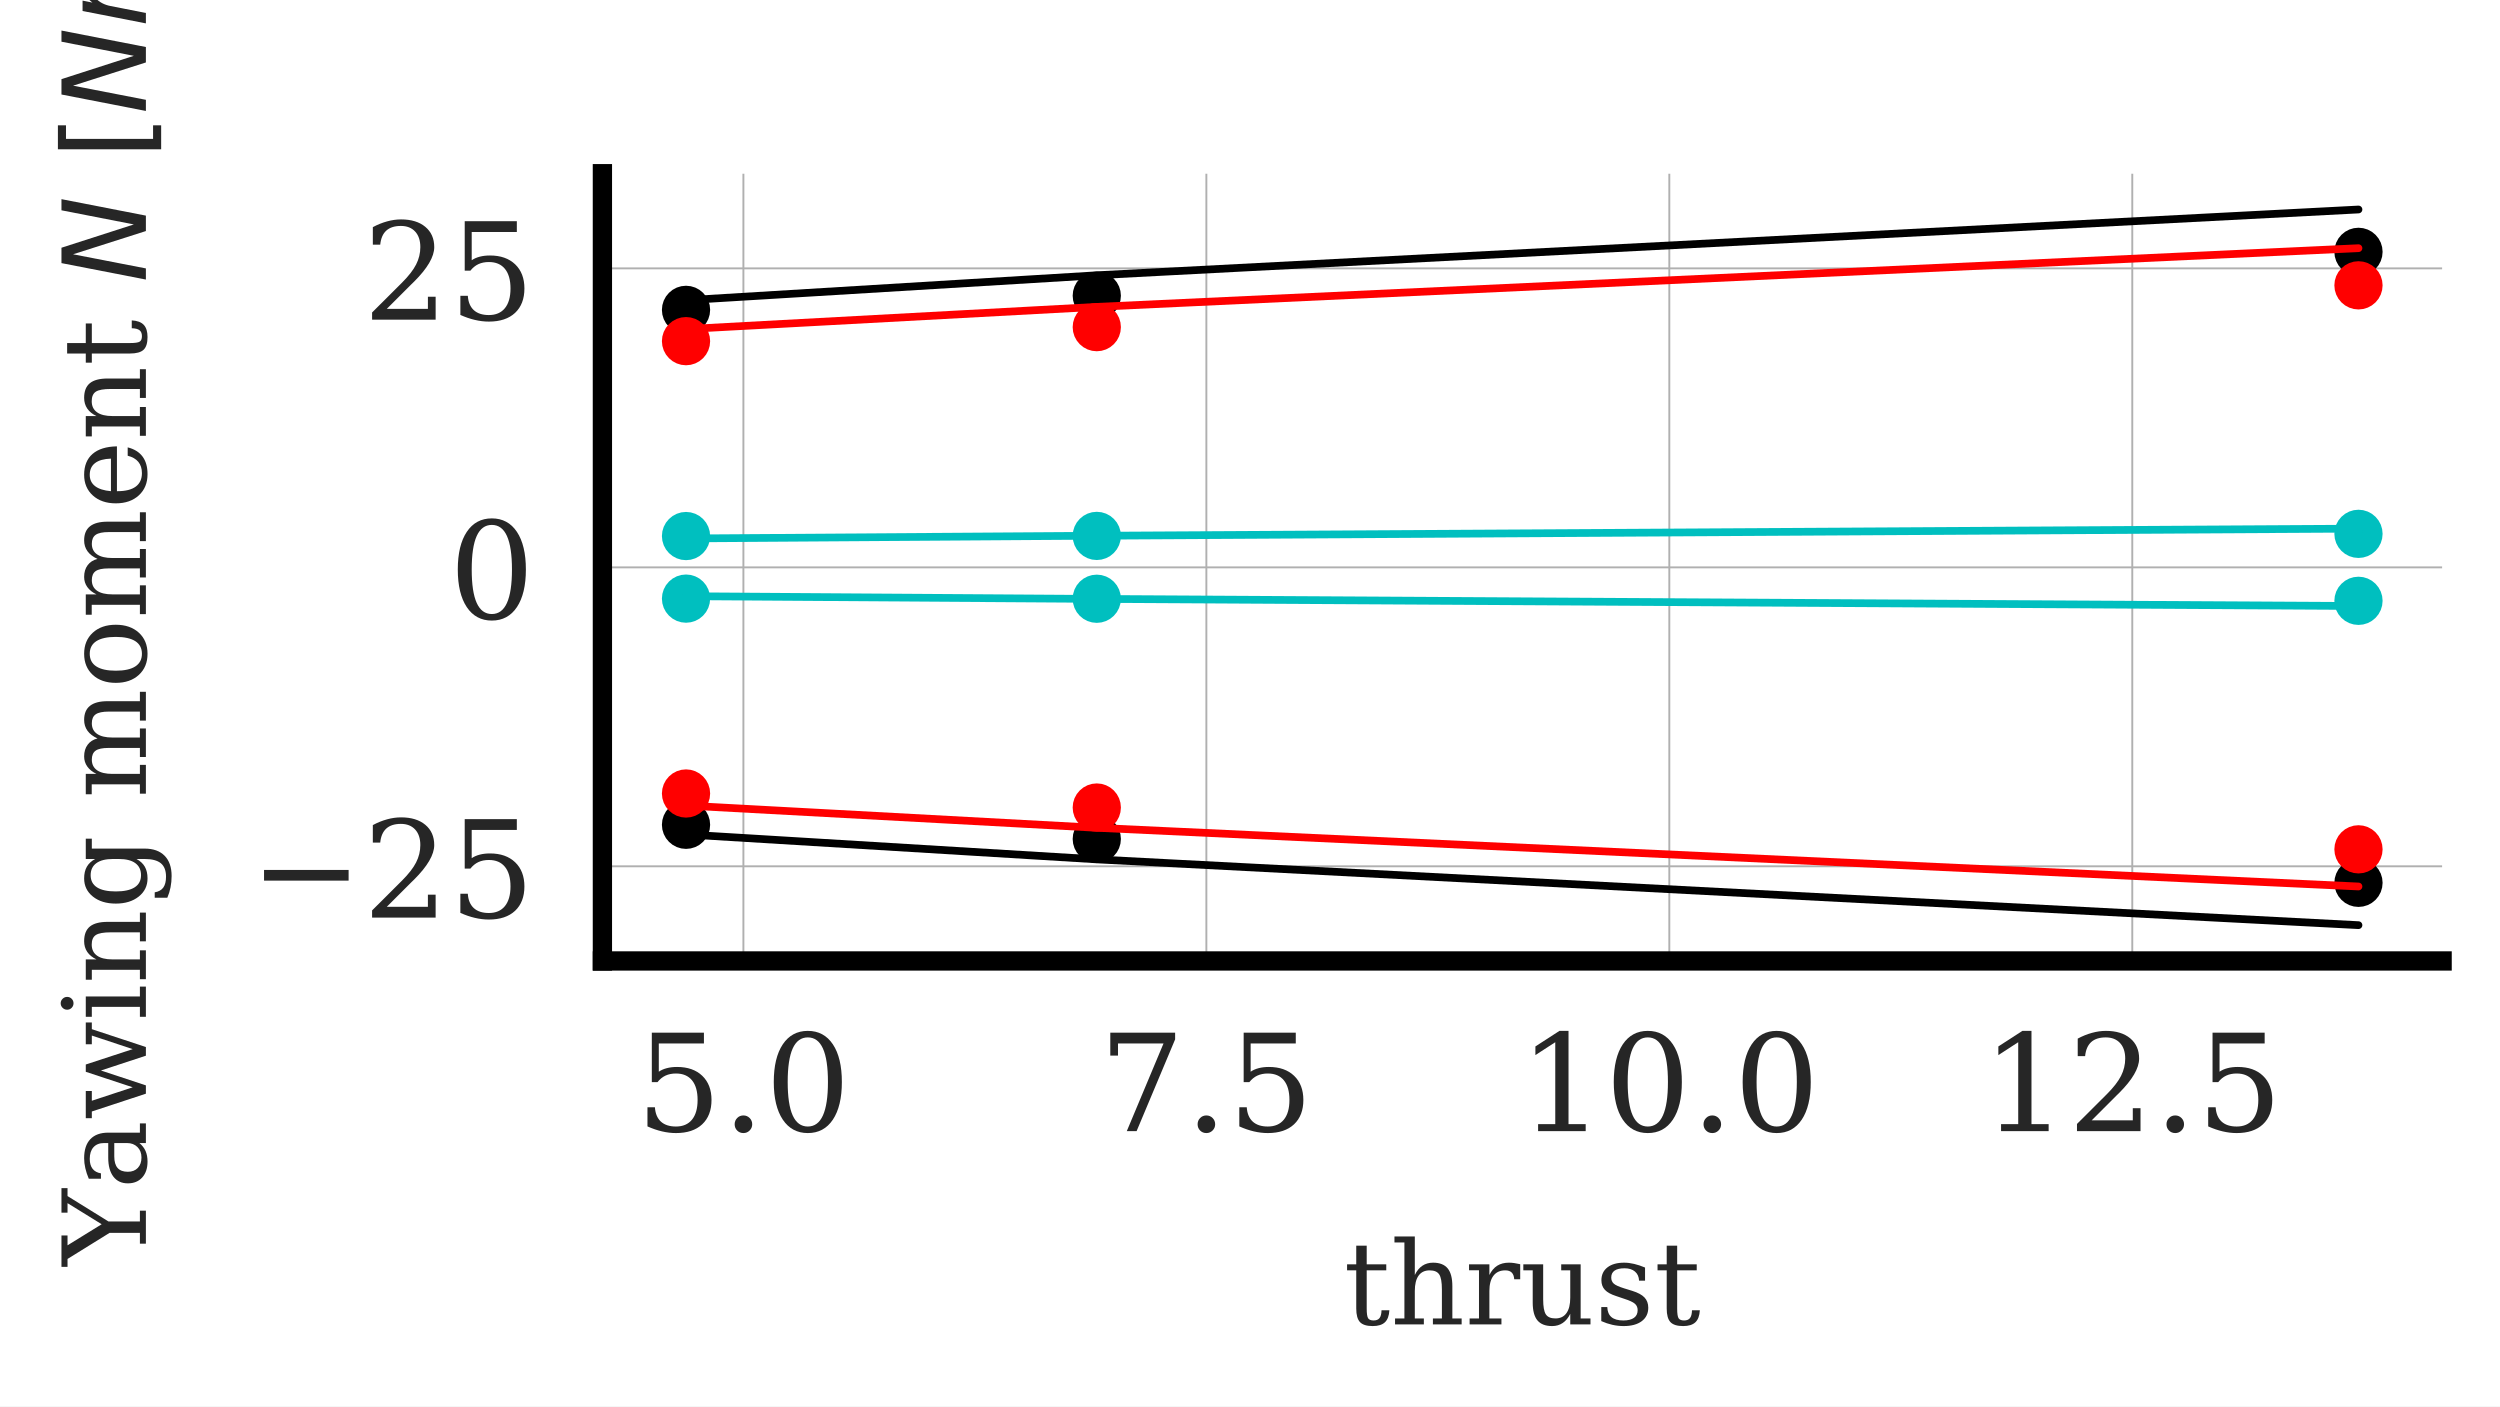
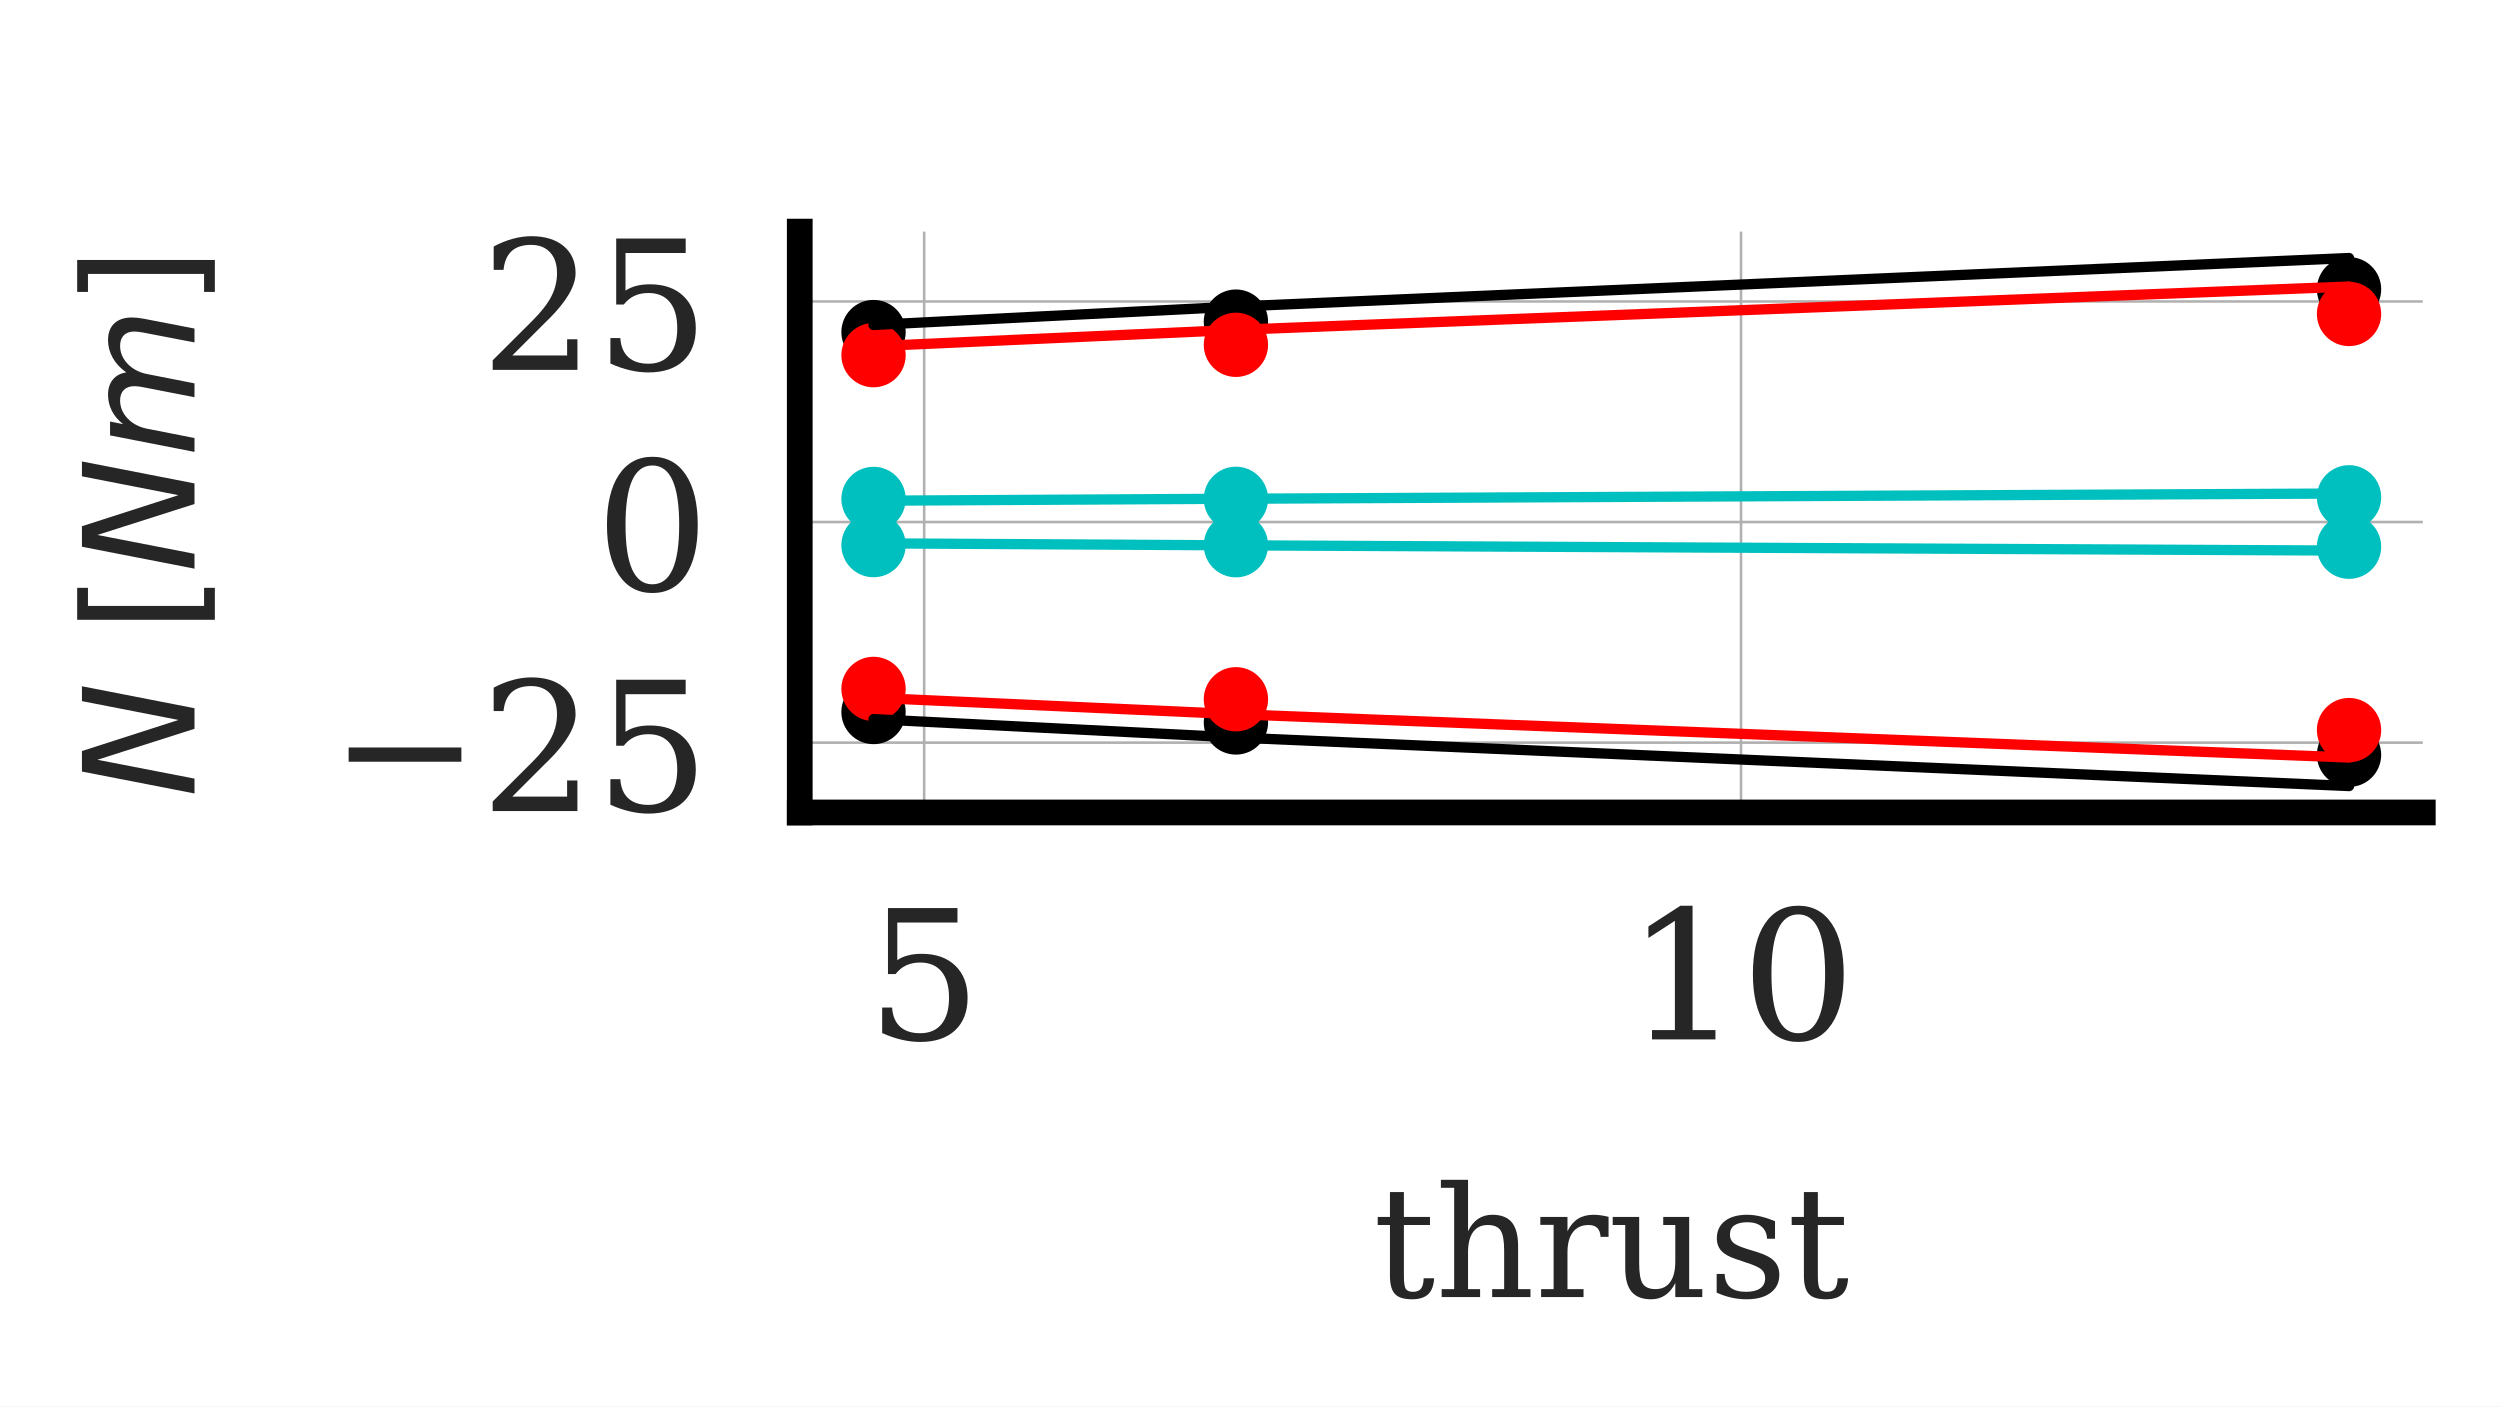
- <svg xmlns="http://www.w3.org/2000/svg" xmlns:xlink="http://www.w3.org/1999/xlink" width="129.54pt" height="72.874pt" viewBox="0 0 129.54 72.874" version="1.1">
+ <svg xmlns="http://www.w3.org/2000/svg" xmlns:xlink="http://www.w3.org/1999/xlink" width="97.155pt" height="54.656pt" viewBox="0 0 97.155 54.656" version="1.1">
  <defs>
    <style type="text/css">*{stroke-linejoin: round; stroke-linecap: butt}</style>
  </defs>
  <g id="figure_1">
    <g id="patch_1">
-       <path d="M 0 72.874  L 129.54 72.874  L 129.54 0  L 0 0  z " style="fill: #ffffff" />
+       <path d="M 0 54.656  L 97.155 54.656  L 97.155 0  L 0 0  z " style="fill: #ffffff" />
    </g>
    <g id="axes_1">
      <g id="patch_2">
-         <path d="M 31.214 49.793  L 126.54 49.793  L 126.54 9.001  L 31.214 9.001  z " style="fill: #ffffff" />
+         <path d="M 31.08 31.574  L 94.155 31.574  L 94.155 9.001  L 31.08 9.001  z " style="fill: #ffffff" />
      </g>
      <g id="matplotlib.axis_1">
        <g id="xtick_1">
          <g id="line2d_1">
-             <path d="M 38.52 49.793  L 38.52 9.001  " clip-path="url(#p4054966242)" style="fill: none; stroke: #b0b0b0; stroke-width: 0.1; stroke-linecap: round" />
+             <path d="M 35.915 31.574  L 35.915 9.001  " clip-path="url(#p736fe93d47)" style="fill: none; stroke: #b0b0b0; stroke-width: 0.1; stroke-linecap: round" />
          </g>
          <g id="line2d_2" />
          <g id="text_1">
-             <g style="fill: #262626" transform="translate(32.95413 58.61147) scale(0.07 -0.07)">
+             <g style="fill: #262626" transform="translate(33.68813 40.39288) scale(0.07 -0.07)">
              <defs>
                <path id="DejaVuSerif-35" d="M 3219 4666  L 3219 4153  L 1081 4153  L 1081 2816  Q 1244 2928 1461 2984  Q 1678 3041 1947 3041  Q 2703 3041 3140 2622  Q 3578 2203 3578 1478  Q 3578 738 3136 323  Q 2694 -91 1894 -91  Q 1572 -91 1234 -12  Q 897 66 544 225  L 544 1131  L 897 1131  Q 925 688 1179 453  Q 1434 219 1894 219  Q 2388 219 2653 544  Q 2919 869 2919 1478  Q 2919 2084 2655 2407  Q 2391 2731 1894 2731  Q 1613 2731 1398 2631  Q 1184 2531 1019 2322  L 750 2322  L 750 4666  L 3219 4666  z " transform="scale(0.015625)" />
-                 <path id="DejaVuSerif-2e" d="M 603 325  Q 603 500 722 622  Q 841 744 1019 744  Q 1191 744 1312 622  Q 1434 500 1434 325  Q 1434 153 1312 31  Q 1191 -91 1019 -91  Q 841 -91 722 29  Q 603 150 603 325  z " transform="scale(0.015625)" />
-                 <path id="DejaVuSerif-30" d="M 2034 219  Q 2513 219 2750 744  Q 2988 1269 2988 2328  Q 2988 3391 2750 3916  Q 2513 4441 2034 4441  Q 1556 4441 1318 3916  Q 1081 3391 1081 2328  Q 1081 1269 1318 744  Q 1556 219 2034 219  z M 2034 -91  Q 1275 -91 848 546  Q 422 1184 422 2328  Q 422 3475 848 4112  Q 1275 4750 2034 4750  Q 2797 4750 3222 4112  Q 3647 3475 3647 2328  Q 3647 1184 3222 546  Q 2797 -91 2034 -91  z " transform="scale(0.015625)" />
              </defs>
              <use xlink:href="#DejaVuSerif-35" />
-               <use xlink:href="#DejaVuSerif-2e" x="63.623" />
-               <use xlink:href="#DejaVuSerif-30" x="95.41" />
            </g>
          </g>
        </g>
        <g id="xtick_2">
          <g id="line2d_3">
-             <path d="M 62.509 49.793  L 62.509 9.001  " clip-path="url(#p4054966242)" style="fill: none; stroke: #b0b0b0; stroke-width: 0.1; stroke-linecap: round" />
+             <path d="M 67.66 31.574  L 67.66 9.001  " clip-path="url(#p736fe93d47)" style="fill: none; stroke: #b0b0b0; stroke-width: 0.1; stroke-linecap: round" />
          </g>
          <g id="line2d_4" />
          <g id="text_2">
-             <g style="fill: #262626" transform="translate(56.94259 58.61147) scale(0.07 -0.07)">
-               <defs>
-                 <path id="DejaVuSerif-37" d="M 3609 4347  L 1784 0  L 1319 0  L 3059 4153  L 903 4153  L 903 3578  L 538 3578  L 538 4666  L 3609 4666  L 3609 4347  z " transform="scale(0.015625)" />
-               </defs>
-               <use xlink:href="#DejaVuSerif-37" />
-               <use xlink:href="#DejaVuSerif-2e" x="63.623" />
-               <use xlink:href="#DejaVuSerif-35" x="95.41" />
-             </g>
-           </g>
-         </g>
-         <g id="xtick_3">
-           <g id="line2d_5">
-             <path d="M 86.497 49.793  L 86.497 9.001  " clip-path="url(#p4054966242)" style="fill: none; stroke: #b0b0b0; stroke-width: 0.1; stroke-linecap: round" />
-           </g>
-           <g id="line2d_6" />
-           <g id="text_3">
-             <g style="fill: #262626" transform="translate(78.70418 58.61147) scale(0.07 -0.07)">
+             <g style="fill: #262626" transform="translate(63.20606 40.39288) scale(0.07 -0.07)">
              <defs>
                <path id="DejaVuSerif-31" d="M 909 0  L 909 331  L 1722 331  L 1722 4213  L 781 3603  L 781 4013  L 1919 4750  L 2350 4750  L 2350 331  L 3163 331  L 3163 0  L 909 0  z " transform="scale(0.015625)" />
+                 <path id="DejaVuSerif-30" d="M 2034 219  Q 2513 219 2750 744  Q 2988 1269 2988 2328  Q 2988 3391 2750 3916  Q 2513 4441 2034 4441  Q 1556 4441 1318 3916  Q 1081 3391 1081 2328  Q 1081 1269 1318 744  Q 1556 219 2034 219  z M 2034 -91  Q 1275 -91 848 546  Q 422 1184 422 2328  Q 422 3475 848 4112  Q 1275 4750 2034 4750  Q 2797 4750 3222 4112  Q 3647 3475 3647 2328  Q 3647 1184 3222 546  Q 2797 -91 2034 -91  z " transform="scale(0.015625)" />
              </defs>
              <use xlink:href="#DejaVuSerif-31" />
              <use xlink:href="#DejaVuSerif-30" x="63.623" />
-               <use xlink:href="#DejaVuSerif-2e" x="127.246" />
-               <use xlink:href="#DejaVuSerif-30" x="159.033" />
-             </g>
-           </g>
-         </g>
-         <g id="xtick_4">
-           <g id="line2d_7">
-             <path d="M 110.486 49.793  L 110.486 9.001  " clip-path="url(#p4054966242)" style="fill: none; stroke: #b0b0b0; stroke-width: 0.1; stroke-linecap: round" />
-           </g>
-           <g id="line2d_8" />
-           <g id="text_4">
-             <g style="fill: #262626" transform="translate(102.6926 58.61147) scale(0.07 -0.07)">
-               <defs>
-                 <path id="DejaVuSerif-32" d="M 819 3553  L 469 3553  L 469 4384  Q 803 4563 1142 4656  Q 1481 4750 1806 4750  Q 2534 4750 2956 4397  Q 3378 4044 3378 3438  Q 3378 2753 2422 1800  Q 2347 1728 2309 1691  L 1131 513  L 3078 513  L 3078 1088  L 3444 1088  L 3444 0  L 434 0  L 434 341  L 1850 1753  Q 2319 2222 2519 2614  Q 2719 3006 2719 3438  Q 2719 3909 2473 4175  Q 2228 4441 1797 4441  Q 1350 4441 1106 4219  Q 863 3997 819 3553  z " transform="scale(0.015625)" />
-               </defs>
-               <use xlink:href="#DejaVuSerif-31" />
-               <use xlink:href="#DejaVuSerif-32" x="63.623" />
-               <use xlink:href="#DejaVuSerif-2e" x="127.246" />
-               <use xlink:href="#DejaVuSerif-35" x="159.033" />
-             </g>
-           </g>
-         </g>
-         <g id="text_5">
-           <g style="fill: #262626" transform="translate(69.62761 68.62632) scale(0.06 -0.06)">
+             </g>
+           </g>
+         </g>
+         <g id="text_3">
+           <g style="fill: #262626" transform="translate(53.36858 50.40772) scale(0.06 -0.06)">
            <defs>
              <path id="DejaVuSerif-74" d="M 691 2988  L 184 2988  L 184 3322  L 691 3322  L 691 4353  L 1269 4353  L 1269 3322  L 2350 3322  L 2350 2988  L 1269 2988  L 1269 878  Q 1269 456 1350 337  Q 1431 219 1650 219  Q 1875 219 1978 351  Q 2081 484 2088 781  L 2522 781  Q 2497 328 2275 118  Q 2053 -91 1600 -91  Q 1103 -91 897 129  Q 691 350 691 878  L 691 2988  z " transform="scale(0.015625)" />
              <path id="DejaVuSerif-68" d="M 263 0  L 263 331  L 781 331  L 781 4531  L 231 4531  L 231 4863  L 1356 4863  L 1356 2731  Q 1516 3069 1770 3241  Q 2025 3413 2363 3413  Q 2913 3413 3172 3097  Q 3431 2781 3431 2113  L 3431 331  L 3944 331  L 3944 0  L 2356 0  L 2356 331  L 2853 331  L 2853 1931  Q 2853 2541 2704 2764  Q 2556 2988 2175 2988  Q 1775 2988 1565 2697  Q 1356 2406 1356 1850  L 1356 331  L 1856 331  L 1856 0  L 263 0  z " transform="scale(0.015625)" />
              <path id="DejaVuSerif-72" d="M 3059 3328  L 3059 2497  L 2728 2497  Q 2713 2744 2591 2866  Q 2469 2988 2234 2988  Q 1809 2988 1582 2694  Q 1356 2400 1356 1850  L 1356 331  L 2022 331  L 2022 0  L 263 0  L 263 331  L 781 331  L 781 2994  L 231 2994  L 231 3322  L 1356 3322  L 1356 2731  Q 1525 3078 1790 3245  Q 2056 3413 2438 3413  Q 2578 3413 2733 3391  Q 2888 3369 3059 3328  z " transform="scale(0.015625)" />
              <path id="DejaVuSerif-75" d="M 2266 3322  L 3341 3322  L 3341 331  L 3884 331  L 3884 0  L 2766 0  L 2766 588  Q 2606 256 2353 82  Q 2100 -91 1766 -91  Q 1213 -91 952 223  Q 691 538 691 1209  L 691 2988  L 172 2988  L 172 3322  L 1269 3322  L 1269 1388  Q 1269 781 1417 556  Q 1566 331 1947 331  Q 2347 331 2556 625  Q 2766 919 2766 1478  L 2766 2988  L 2266 2988  L 2266 3322  z " transform="scale(0.015625)" />
              <path id="DejaVuSerif-73" d="M 359 184  L 359 959  L 691 959  Q 703 588 923 403  Q 1144 219 1575 219  Q 1963 219 2166 364  Q 2369 509 2369 788  Q 2369 1006 2220 1140  Q 2072 1275 1594 1428  L 1178 1569  Q 750 1706 558 1912  Q 366 2119 366 2438  Q 366 2894 700 3153  Q 1034 3413 1625 3413  Q 1888 3413 2178 3344  Q 2469 3275 2778 3144  L 2778 2419  L 2447 2419  Q 2434 2741 2221 2922  Q 2009 3103 1644 3103  Q 1281 3103 1095 2975  Q 909 2847 909 2591  Q 909 2381 1050 2254  Q 1191 2128 1613 1997  L 2069 1856  Q 2541 1709 2748 1489  Q 2956 1269 2956 922  Q 2956 450 2595 179  Q 2234 -91 1600 -91  Q 1278 -91 972 -22  Q 666 47 359 184  z " transform="scale(0.015625)" />
            </defs>
            <use xlink:href="#DejaVuSerif-74" />
            <use xlink:href="#DejaVuSerif-68" x="40.186" />
            <use xlink:href="#DejaVuSerif-72" x="104.59" />
            <use xlink:href="#DejaVuSerif-75" x="152.393" />
            <use xlink:href="#DejaVuSerif-73" x="216.797" />
            <use xlink:href="#DejaVuSerif-74" x="268.115" />
          </g>
        </g>
      </g>
      <g id="matplotlib.axis_2">
        <g id="ytick_1">
-           <g id="line2d_9">
-             <path d="M 31.214 44.888  L 126.54 44.888  " clip-path="url(#p4054966242)" style="fill: none; stroke: #b0b0b0; stroke-width: 0.1; stroke-linecap: round" />
-           </g>
-           <g id="line2d_10" />
-           <g id="text_6">
-             <g style="fill: #262626" transform="translate(12.94024 47.54775) scale(0.07 -0.07)">
+           <g id="line2d_5">
+             <path d="M 31.08 28.86  L 94.155 28.86  " clip-path="url(#p736fe93d47)" style="fill: none; stroke: #b0b0b0; stroke-width: 0.1; stroke-linecap: round" />
+           </g>
+           <g id="line2d_6" />
+           <g id="text_4">
+             <g style="fill: #262626" transform="translate(12.80711 31.51952) scale(0.07 -0.07)">
              <defs>
                <path id="DejaVuSerif-2212" d="M 678 2259  L 4684 2259  L 4684 1753  L 678 1753  L 678 2259  z " transform="scale(0.015625)" />
+                 <path id="DejaVuSerif-32" d="M 819 3553  L 469 3553  L 469 4384  Q 803 4563 1142 4656  Q 1481 4750 1806 4750  Q 2534 4750 2956 4397  Q 3378 4044 3378 3438  Q 3378 2753 2422 1800  Q 2347 1728 2309 1691  L 1131 513  L 3078 513  L 3078 1088  L 3444 1088  L 3444 0  L 434 0  L 434 341  L 1850 1753  Q 2319 2222 2519 2614  Q 2719 3006 2719 3438  Q 2719 3909 2473 4175  Q 2228 4441 1797 4441  Q 1350 4441 1106 4219  Q 863 3997 819 3553  z " transform="scale(0.015625)" />
              </defs>
              <use xlink:href="#DejaVuSerif-2212" />
              <use xlink:href="#DejaVuSerif-32" x="83.789" />
              <use xlink:href="#DejaVuSerif-35" x="147.412" />
            </g>
          </g>
        </g>
        <g id="ytick_2">
-           <g id="line2d_11">
-             <path d="M 31.214 29.397  L 126.54 29.397  " clip-path="url(#p4054966242)" style="fill: none; stroke: #b0b0b0; stroke-width: 0.1; stroke-linecap: round" />
-           </g>
-           <g id="line2d_12" />
-           <g id="text_7">
-             <g style="fill: #262626" transform="translate(23.25977 32.0561) scale(0.07 -0.07)">
+           <g id="line2d_7">
+             <path d="M 31.08 20.287  L 94.155 20.287  " clip-path="url(#p736fe93d47)" style="fill: none; stroke: #b0b0b0; stroke-width: 0.1; stroke-linecap: round" />
+           </g>
+           <g id="line2d_8" />
+           <g id="text_5">
+             <g style="fill: #262626" transform="translate(23.12665 22.9468) scale(0.07 -0.07)">
              <use xlink:href="#DejaVuSerif-30" />
            </g>
          </g>
        </g>
        <g id="ytick_3">
-           <g id="line2d_13">
-             <path d="M 31.214 13.905  L 126.54 13.905  " clip-path="url(#p4054966242)" style="fill: none; stroke: #b0b0b0; stroke-width: 0.1; stroke-linecap: round" />
-           </g>
-           <g id="line2d_14" />
-           <g id="text_8">
-             <g style="fill: #262626" transform="translate(18.80602 16.56444) scale(0.07 -0.07)">
+           <g id="line2d_9">
+             <path d="M 31.08 11.715  L 94.155 11.715  " clip-path="url(#p736fe93d47)" style="fill: none; stroke: #b0b0b0; stroke-width: 0.1; stroke-linecap: round" />
+           </g>
+           <g id="line2d_10" />
+           <g id="text_6">
+             <g style="fill: #262626" transform="translate(18.6729 14.37408) scale(0.07 -0.07)">
              <use xlink:href="#DejaVuSerif-32" />
              <use xlink:href="#DejaVuSerif-35" x="63.623" />
            </g>
          </g>
        </g>
-         <g id="text_9">
-           <g style="fill: #262626" transform="translate(7.56024 65.57664) rotate(-90) scale(0.06 -0.06)">
+         <g id="text_7">
+           <g style="fill: #262626" transform="translate(7.559302 30.99735) rotate(-90) scale(0.06 -0.06)">
            <defs>
-               <path id="DejaVuSerif-59" d="M 1209 0  L 1209 331  L 1806 331  L 1806 2009  L 366 4331  L -72 4331  L -72 4666  L 1663 4666  L 1663 4331  L 1119 4331  L 2284 2444  L 3450 4331  L 2925 4331  L 2925 4666  L 4281 4666  L 4281 4331  L 3841 4331  L 2438 2069  L 2438 331  L 3034 331  L 3034 0  L 1209 0  z " transform="scale(0.015625)" />
-               <path id="DejaVuSerif-61" d="M 2547 1044  L 2547 1747  L 1806 1747  Q 1378 1747 1168 1562  Q 959 1378 959 997  Q 959 650 1171 447  Q 1384 244 1747 244  Q 2106 244 2326 466  Q 2547 688 2547 1044  z M 3122 2075  L 3122 331  L 3634 331  L 3634 0  L 2547 0  L 2547 359  Q 2356 128 2106 18  Q 1856 -91 1522 -91  Q 969 -91 644 203  Q 319 497 319 997  Q 319 1513 691 1797  Q 1063 2081 1741 2081  L 2547 2081  L 2547 2309  Q 2547 2688 2317 2895  Q 2088 3103 1672 3103  Q 1328 3103 1125 2947  Q 922 2791 872 2484  L 575 2484  L 575 3156  Q 875 3284 1158 3348  Q 1441 3413 1709 3413  Q 2400 3413 2761 3070  Q 3122 2728 3122 2075  z " transform="scale(0.015625)" />
-               <path id="DejaVuSerif-77" d="M 3072 3322  L 3922 728  L 4672 2988  L 4191 2988  L 4191 3322  L 5394 3322  L 5394 2988  L 5025 2988  L 4038 0  L 3559 0  L 2741 2484  L 1919 0  L 1459 0  L 475 2988  L 103 2988  L 103 3322  L 1606 3322  L 1606 2988  L 1069 2988  L 1813 728  L 2669 3322  L 3072 3322  z " transform="scale(0.015625)" />
-               <path id="DejaVuSerif-69" d="M 622 4353  Q 622 4497 726 4603  Q 831 4709 978 4709  Q 1122 4709 1226 4603  Q 1331 4497 1331 4353  Q 1331 4206 1228 4103  Q 1125 4000 978 4000  Q 831 4000 726 4103  Q 622 4206 622 4353  z M 1356 331  L 1900 331  L 1900 0  L 231 0  L 231 331  L 781 331  L 781 2988  L 231 2988  L 231 3322  L 1356 3322  L 1356 331  z " transform="scale(0.015625)" />
-               <path id="DejaVuSerif-6e" d="M 263 0  L 263 331  L 781 331  L 781 2988  L 231 2988  L 231 3322  L 1356 3322  L 1356 2731  Q 1516 3069 1770 3241  Q 2025 3413 2363 3413  Q 2913 3413 3172 3097  Q 3431 2781 3431 2113  L 3431 331  L 3944 331  L 3944 0  L 2356 0  L 2356 331  L 2853 331  L 2853 1931  Q 2853 2541 2703 2767  Q 2553 2994 2175 2994  Q 1775 2994 1565 2701  Q 1356 2409 1356 1850  L 1356 331  L 1856 331  L 1856 0  L 263 0  z " transform="scale(0.015625)" />
-               <path id="DejaVuSerif-67" d="M 3359 2988  L 3359 72  Q 3359 -644 2965 -1033  Q 2572 -1422 1844 -1422  Q 1516 -1422 1216 -1362  Q 916 -1303 641 -1184  L 641 -488  L 941 -488  Q 997 -813 1206 -963  Q 1416 -1113 1806 -1113  Q 2313 -1113 2548 -827  Q 2784 -541 2784 72  L 2784 519  Q 2616 206 2355 57  Q 2094 -91 1709 -91  Q 1097 -91 708 395  Q 319 881 319 1663  Q 319 2444 706 2928  Q 1094 3413 1709 3413  Q 2094 3413 2355 3264  Q 2616 3116 2784 2803  L 2784 3322  L 3909 3322  L 3909 2988  L 3359 2988  z M 2784 1825  Q 2784 2422 2554 2737  Q 2325 3053 1888 3053  Q 1444 3053 1217 2703  Q 991 2353 991 1663  Q 991 975 1217 622  Q 1444 269 1888 269  Q 2325 269 2554 583  Q 2784 897 2784 1497  L 2784 1825  z " transform="scale(0.015625)" />
+               <path id="DejaVuSans-Oblique-4e" d="M 1081 4666  L 1931 4666  L 3219 666  L 4000 4666  L 4616 4666  L 3706 0  L 2853 0  L 1569 4025  L 788 0  L 172 0  L 1081 4666  z " transform="scale(0.015625)" />
              <path id="DejaVuSerif-20" transform="scale(0.015625)" />
-               <path id="DejaVuSerif-6d" d="M 3316 2675  Q 3481 3041 3739 3227  Q 3997 3413 4341 3413  Q 4863 3413 5119 3089  Q 5375 2766 5375 2113  L 5375 331  L 5894 331  L 5894 0  L 4300 0  L 4300 331  L 4800 331  L 4800 2047  Q 4800 2556 4650 2772  Q 4500 2988 4153 2988  Q 3769 2988 3567 2697  Q 3366 2406 3366 1850  L 3366 331  L 3866 331  L 3866 0  L 2291 0  L 2291 331  L 2791 331  L 2791 2069  Q 2791 2566 2641 2777  Q 2491 2988 2144 2988  Q 1759 2988 1557 2697  Q 1356 2406 1356 1850  L 1356 331  L 1856 331  L 1856 0  L 263 0  L 263 331  L 781 331  L 781 2994  L 231 2994  L 231 3322  L 1356 3322  L 1356 2731  Q 1516 3063 1762 3238  Q 2009 3413 2322 3413  Q 2709 3413 2968 3220  Q 3228 3028 3316 2675  z " transform="scale(0.015625)" />
-               <path id="DejaVuSerif-6f" d="M 1925 219  Q 2388 219 2623 584  Q 2859 950 2859 1663  Q 2859 2375 2623 2739  Q 2388 3103 1925 3103  Q 1463 3103 1227 2739  Q 991 2375 991 1663  Q 991 950 1228 584  Q 1466 219 1925 219  z M 1925 -91  Q 1200 -91 759 389  Q 319 869 319 1663  Q 319 2456 758 2934  Q 1197 3413 1925 3413  Q 2653 3413 3092 2934  Q 3531 2456 3531 1663  Q 3531 869 3092 389  Q 2653 -91 1925 -91  z " transform="scale(0.015625)" />
-               <path id="DejaVuSerif-65" d="M 3469 1600  L 991 1600  L 991 1575  Q 991 903 1244 561  Q 1497 219 1991 219  Q 2369 219 2611 417  Q 2853 616 2950 1006  L 3413 1006  Q 3275 459 2904 184  Q 2534 -91 1931 -91  Q 1203 -91 761 389  Q 319 869 319 1663  Q 319 2450 753 2931  Q 1188 3413 1894 3413  Q 2647 3413 3050 2948  Q 3453 2484 3469 1600  z M 2791 1931  Q 2772 2513 2545 2808  Q 2319 3103 1894 3103  Q 1497 3103 1269 2806  Q 1041 2509 991 1931  L 2791 1931  z " transform="scale(0.015625)" />
-               <path id="DejaVuSans-Oblique-4e" d="M 1081 4666  L 1931 4666  L 3219 666  L 4000 4666  L 4616 4666  L 3706 0  L 2853 0  L 1569 4025  L 788 0  L 172 0  L 1081 4666  z " transform="scale(0.015625)" />
              <path id="DejaVuSans-5b" d="M 550 4863  L 1875 4863  L 1875 4416  L 1125 4416  L 1125 -397  L 1875 -397  L 1875 -844  L 550 -844  L 550 4863  z " transform="scale(0.015625)" />
              <path id="DejaVuSans-Oblique-6d" d="M 5747 2113  L 5338 0  L 4763 0  L 5166 2094  Q 5191 2228 5203 2325  Q 5216 2422 5216 2491  Q 5216 2772 5059 2928  Q 4903 3084 4622 3084  Q 4203 3084 3875 2770  Q 3547 2456 3450 1953  L 3066 0  L 2491 0  L 2900 2094  Q 2925 2209 2937 2307  Q 2950 2406 2950 2484  Q 2950 2769 2794 2926  Q 2638 3084 2363 3084  Q 1938 3084 1609 2770  Q 1281 2456 1184 1953  L 800 0  L 225 0  L 909 3500  L 1484 3500  L 1375 2956  Q 1609 3263 1923 3423  Q 2238 3584 2597 3584  Q 2978 3584 3223 3384  Q 3469 3184 3519 2828  Q 3781 3197 4126 3390  Q 4472 3584 4856 3584  Q 5306 3584 5551 3325  Q 5797 3066 5797 2591  Q 5797 2488 5784 2364  Q 5772 2241 5747 2113  z " transform="scale(0.015625)" />
              <path id="DejaVuSans-5d" d="M 1947 4863  L 1947 -844  L 622 -844  L 622 -397  L 1369 -397  L 1369 4416  L 622 4416  L 622 4863  L 1947 4863  z " transform="scale(0.015625)" />
            </defs>
-             <use xlink:href="#DejaVuSerif-59" transform="translate(0 0.015625)" />
-             <use xlink:href="#DejaVuSerif-61" transform="translate(66.01562 0.015625)" />
-             <use xlink:href="#DejaVuSerif-77" transform="translate(125.6348 0.015625)" />
-             <use xlink:href="#DejaVuSerif-69" transform="translate(211.2305 0.015625)" />
-             <use xlink:href="#DejaVuSerif-6e" transform="translate(243.2129 0.015625)" />
-             <use xlink:href="#DejaVuSerif-67" transform="translate(307.6172 0.015625)" />
-             <use xlink:href="#DejaVuSerif-20" transform="translate(371.6309 0.015625)" />
-             <use xlink:href="#DejaVuSerif-6d" transform="translate(403.418 0.015625)" />
-             <use xlink:href="#DejaVuSerif-6f" transform="translate(498.2422 0.015625)" />
-             <use xlink:href="#DejaVuSerif-6d" transform="translate(558.4473 0.015625)" />
-             <use xlink:href="#DejaVuSerif-65" transform="translate(653.2715 0.015625)" />
-             <use xlink:href="#DejaVuSerif-6e" transform="translate(712.4512 0.015625)" />
-             <use xlink:href="#DejaVuSerif-74" transform="translate(776.8555 0.015625)" />
-             <use xlink:href="#DejaVuSerif-20" transform="translate(817.041 0.015625)" />
-             <use xlink:href="#DejaVuSans-Oblique-4e" transform="translate(848.8281 0.015625)" />
-             <use xlink:href="#DejaVuSerif-20" transform="translate(923.6328 0.015625)" />
-             <use xlink:href="#DejaVuSans-5b" transform="translate(955.4199 0.015625)" />
-             <use xlink:href="#DejaVuSans-Oblique-4e" transform="translate(994.4336 0.015625)" />
-             <use xlink:href="#DejaVuSans-Oblique-6d" transform="translate(1069.238 0.015625)" />
-             <use xlink:href="#DejaVuSans-5d" transform="translate(1166.65 0.015625)" />
-           </g>
+             <use xlink:href="#DejaVuSans-Oblique-4e" transform="translate(0 0.015625)" />
+             <use xlink:href="#DejaVuSerif-20" transform="translate(74.80469 0.015625)" />
+             <use xlink:href="#DejaVuSans-5b" transform="translate(106.5918 0.015625)" />
+             <use xlink:href="#DejaVuSans-Oblique-4e" transform="translate(145.6055 0.015625)" />
+             <use xlink:href="#DejaVuSans-Oblique-6d" transform="translate(220.4102 0.015625)" />
+             <use xlink:href="#DejaVuSans-5d" transform="translate(317.8223 0.015625)" />
+           </g>
+         </g>
+       </g>
+       <g id="line2d_11">
+         <defs>
+           <path id="m929669589a" d="M 0 0.75  C 0.199 0.75 0.39 0.671 0.53 0.53  C 0.671 0.39 0.75 0.199 0.75 0  C 0.75 -0.199 0.671 -0.39 0.53 -0.53  C 0.39 -0.671 0.199 -0.75 0 -0.75  C -0.199 -0.75 -0.39 -0.671 -0.53 -0.53  C -0.671 -0.39 -0.75 -0.199 -0.75 0  C -0.75 0.199 -0.671 0.39 -0.53 0.53  C -0.39 0.671 -0.199 0.75 0 0.75  z " style="stroke: #000000" />
+         </defs>
+         <g clip-path="url(#p736fe93d47)">
+           <use xlink:href="#m929669589a" x="33.947" y="12.905" style="stroke: #000000" />
+           <use xlink:href="#m929669589a" x="48.03" y="12.499" style="stroke: #000000" />
+           <use xlink:href="#m929669589a" x="91.288" y="11.241" style="stroke: #000000" />
+         </g>
+       </g>
+       <g id="line2d_12">
+         <g clip-path="url(#p736fe93d47)">
+           <use xlink:href="#m929669589a" x="33.947" y="27.67" style="stroke: #000000" />
+           <use xlink:href="#m929669589a" x="48.03" y="28.076" style="stroke: #000000" />
+           <use xlink:href="#m929669589a" x="91.288" y="29.333" style="stroke: #000000" />
+         </g>
+       </g>
+       <g id="line2d_13">
+         <defs>
+           <path id="m3a3fe19626" d="M 0 0.75  C 0.199 0.75 0.39 0.671 0.53 0.53  C 0.671 0.39 0.75 0.199 0.75 0  C 0.75 -0.199 0.671 -0.39 0.53 -0.53  C 0.39 -0.671 0.199 -0.75 0 -0.75  C -0.199 -0.75 -0.39 -0.671 -0.53 -0.53  C -0.671 -0.39 -0.75 -0.199 -0.75 0  C -0.75 0.199 -0.671 0.39 -0.53 0.53  C -0.39 0.671 -0.199 0.75 0 0.75  z " style="stroke: #00bfbf" />
+         </defs>
+         <g clip-path="url(#p736fe93d47)">
+           <use xlink:href="#m3a3fe19626" x="33.947" y="19.39" style="fill: #00bfbf; stroke: #00bfbf" />
+           <use xlink:href="#m3a3fe19626" x="48.03" y="19.386" style="fill: #00bfbf; stroke: #00bfbf" />
+           <use xlink:href="#m3a3fe19626" x="91.288" y="19.327" style="fill: #00bfbf; stroke: #00bfbf" />
+         </g>
+       </g>
+       <g id="line2d_14">
+         <g clip-path="url(#p736fe93d47)">
+           <use xlink:href="#m3a3fe19626" x="33.947" y="21.184" style="fill: #00bfbf; stroke: #00bfbf" />
+           <use xlink:href="#m3a3fe19626" x="48.03" y="21.188" style="fill: #00bfbf; stroke: #00bfbf" />
+           <use xlink:href="#m3a3fe19626" x="91.288" y="21.247" style="fill: #00bfbf; stroke: #00bfbf" />
        </g>
      </g>
      <g id="line2d_15">
        <defs>
-           <path id="mb95329666f" d="M 0 0.75  C 0.199 0.75 0.39 0.671 0.53 0.53  C 0.671 0.39 0.75 0.199 0.75 0  C 0.75 -0.199 0.671 -0.39 0.53 -0.53  C 0.39 -0.671 0.199 -0.75 0 -0.75  C -0.199 -0.75 -0.39 -0.671 -0.53 -0.53  C -0.671 -0.39 -0.75 -0.199 -0.75 0  C -0.75 0.199 -0.671 0.39 -0.53 0.53  C -0.39 0.671 -0.199 0.75 0 0.75  z " style="stroke: #000000" />
+           <path id="ma65d3cffcb" d="M 0 0.75  C 0.199 0.75 0.39 0.671 0.53 0.53  C 0.671 0.39 0.75 0.199 0.75 0  C 0.75 -0.199 0.671 -0.39 0.53 -0.53  C 0.39 -0.671 0.199 -0.75 0 -0.75  C -0.199 -0.75 -0.39 -0.671 -0.53 -0.53  C -0.671 -0.39 -0.75 -0.199 -0.75 0  C -0.75 0.199 -0.671 0.39 -0.53 0.53  C -0.39 0.671 -0.199 0.75 0 0.75  z " style="stroke: #ff0000" />
        </defs>
-         <g clip-path="url(#p4054966242)">
-           <use xlink:href="#mb95329666f" x="35.547" y="16.056" style="stroke: #000000" />
-           <use xlink:href="#mb95329666f" x="56.831" y="15.323" style="stroke: #000000" />
-           <use xlink:href="#mb95329666f" x="122.207" y="13.05" style="stroke: #000000" />
+         <g clip-path="url(#p736fe93d47)">
+           <use xlink:href="#ma65d3cffcb" x="33.947" y="13.802" style="fill: #ff0000; stroke: #ff0000" />
+           <use xlink:href="#ma65d3cffcb" x="48.03" y="13.4" style="fill: #ff0000; stroke: #ff0000" />
+           <use xlink:href="#ma65d3cffcb" x="91.288" y="12.201" style="fill: #ff0000; stroke: #ff0000" />
        </g>
      </g>
      <g id="line2d_16">
-         <g clip-path="url(#p4054966242)">
-           <use xlink:href="#mb95329666f" x="35.547" y="42.737" style="stroke: #000000" />
-           <use xlink:href="#mb95329666f" x="56.831" y="43.471" style="stroke: #000000" />
-           <use xlink:href="#mb95329666f" x="122.207" y="45.744" style="stroke: #000000" />
+         <g clip-path="url(#p736fe93d47)">
+           <use xlink:href="#ma65d3cffcb" x="33.947" y="26.773" style="fill: #ff0000; stroke: #ff0000" />
+           <use xlink:href="#ma65d3cffcb" x="48.03" y="27.175" style="fill: #ff0000; stroke: #ff0000" />
+           <use xlink:href="#ma65d3cffcb" x="91.288" y="28.373" style="fill: #ff0000; stroke: #ff0000" />
        </g>
      </g>
      <g id="line2d_17">
-         <defs>
-           <path id="m19b9ac3e92" d="M 0 0.75  C 0.199 0.75 0.39 0.671 0.53 0.53  C 0.671 0.39 0.75 0.199 0.75 0  C 0.75 -0.199 0.671 -0.39 0.53 -0.53  C 0.39 -0.671 0.199 -0.75 0 -0.75  C -0.199 -0.75 -0.39 -0.671 -0.53 -0.53  C -0.671 -0.39 -0.75 -0.199 -0.75 0  C -0.75 0.199 -0.671 0.39 -0.53 0.53  C -0.39 0.671 -0.199 0.75 0 0.75  z " style="stroke: #00bfbf" />
-         </defs>
-         <g clip-path="url(#p4054966242)">
-           <use xlink:href="#m19b9ac3e92" x="35.547" y="27.776" style="fill: #00bfbf; stroke: #00bfbf" />
-           <use xlink:href="#m19b9ac3e92" x="56.831" y="27.769" style="fill: #00bfbf; stroke: #00bfbf" />
-           <use xlink:href="#m19b9ac3e92" x="122.207" y="27.662" style="fill: #00bfbf; stroke: #00bfbf" />
-         </g>
+         <path d="M 33.947 12.628  L 48.03 11.913  L 91.288 10.027  " clip-path="url(#p736fe93d47)" style="fill: none; stroke: #000000; stroke-width: 0.4; stroke-linecap: round" />
      </g>
      <g id="line2d_18">
-         <g clip-path="url(#p4054966242)">
-           <use xlink:href="#m19b9ac3e92" x="35.547" y="31.018" style="fill: #00bfbf; stroke: #00bfbf" />
-           <use xlink:href="#m19b9ac3e92" x="56.831" y="31.025" style="fill: #00bfbf; stroke: #00bfbf" />
-           <use xlink:href="#m19b9ac3e92" x="122.207" y="31.132" style="fill: #00bfbf; stroke: #00bfbf" />
-         </g>
+         <path d="M 33.947 27.947  L 48.03 28.662  L 91.288 30.548  " clip-path="url(#p736fe93d47)" style="fill: none; stroke: #000000; stroke-width: 0.4; stroke-linecap: round" />
      </g>
      <g id="line2d_19">
-         <defs>
-           <path id="mc11a08f4fe" d="M 0 0.75  C 0.199 0.75 0.39 0.671 0.53 0.53  C 0.671 0.39 0.75 0.199 0.75 0  C 0.75 -0.199 0.671 -0.39 0.53 -0.53  C 0.39 -0.671 0.199 -0.75 0 -0.75  C -0.199 -0.75 -0.39 -0.671 -0.53 -0.53  C -0.671 -0.39 -0.75 -0.199 -0.75 0  C -0.75 0.199 -0.671 0.39 -0.53 0.53  C -0.39 0.671 -0.199 0.75 0 0.75  z " style="stroke: #ff0000" />
-         </defs>
-         <g clip-path="url(#p4054966242)">
-           <use xlink:href="#mc11a08f4fe" x="35.547" y="17.677" style="fill: #ff0000; stroke: #ff0000" />
-           <use xlink:href="#mc11a08f4fe" x="56.831" y="16.951" style="fill: #ff0000; stroke: #ff0000" />
-           <use xlink:href="#mc11a08f4fe" x="122.207" y="14.785" style="fill: #ff0000; stroke: #ff0000" />
-         </g>
+         <path d="M 33.947 19.459  L 48.03 19.382  L 91.288 19.178  " clip-path="url(#p736fe93d47)" style="fill: none; stroke: #00bfbf; stroke-width: 0.4; stroke-linecap: round" />
      </g>
      <g id="line2d_20">
-         <g clip-path="url(#p4054966242)">
-           <use xlink:href="#mc11a08f4fe" x="35.547" y="41.116" style="fill: #ff0000; stroke: #ff0000" />
-           <use xlink:href="#mc11a08f4fe" x="56.831" y="41.843" style="fill: #ff0000; stroke: #ff0000" />
-           <use xlink:href="#mc11a08f4fe" x="122.207" y="44.009" style="fill: #ff0000; stroke: #ff0000" />
-         </g>
+         <path d="M 33.947 21.115  L 48.03 21.193  L 91.288 21.397  " clip-path="url(#p736fe93d47)" style="fill: none; stroke: #00bfbf; stroke-width: 0.4; stroke-linecap: round" />
      </g>
      <g id="line2d_21">
-         <path d="M 35.547 15.556  L 56.831 14.263  L 122.207 10.855  " clip-path="url(#p4054966242)" style="fill: none; stroke: #000000; stroke-width: 0.4; stroke-linecap: round" />
+         <path d="M 33.947 13.456  L 48.03 12.818  L 91.288 11.136  " clip-path="url(#p736fe93d47)" style="fill: none; stroke: #ff0000; stroke-width: 0.4; stroke-linecap: round" />
      </g>
      <g id="line2d_22">
-         <path d="M 35.547 43.237  L 56.831 44.53  L 122.207 47.938  " clip-path="url(#p4054966242)" style="fill: none; stroke: #000000; stroke-width: 0.4; stroke-linecap: round" />
-       </g>
-       <g id="line2d_23">
-         <path d="M 35.547 27.9  L 56.831 27.76  L 122.207 27.392  " clip-path="url(#p4054966242)" style="fill: none; stroke: #00bfbf; stroke-width: 0.4; stroke-linecap: round" />
-       </g>
-       <g id="line2d_24">
-         <path d="M 35.547 30.893  L 56.831 31.033  L 122.207 31.401  " clip-path="url(#p4054966242)" style="fill: none; stroke: #00bfbf; stroke-width: 0.4; stroke-linecap: round" />
-       </g>
-       <g id="line2d_25">
-         <path d="M 35.547 17.052  L 56.831 15.9  L 122.207 12.86  " clip-path="url(#p4054966242)" style="fill: none; stroke: #ff0000; stroke-width: 0.4; stroke-linecap: round" />
-       </g>
-       <g id="line2d_26">
-         <path d="M 35.547 41.741  L 56.831 42.894  L 122.207 45.934  " clip-path="url(#p4054966242)" style="fill: none; stroke: #ff0000; stroke-width: 0.4; stroke-linecap: round" />
+         <path d="M 33.947 27.118  L 48.03 27.756  L 91.288 29.439  " clip-path="url(#p736fe93d47)" style="fill: none; stroke: #ff0000; stroke-width: 0.4; stroke-linecap: round" />
      </g>
      <g id="patch_3">
-         <path d="M 31.214 49.793  L 31.214 9.001  " style="fill: none; stroke: #000000; stroke-linejoin: miter; stroke-linecap: square" />
+         <path d="M 31.08 31.574  L 31.08 9.001  " style="fill: none; stroke: #000000; stroke-linejoin: miter; stroke-linecap: square" />
      </g>
      <g id="patch_4">
-         <path d="M 31.214 49.793  L 126.54 49.793  " style="fill: none; stroke: #000000; stroke-linejoin: miter; stroke-linecap: square" />
+         <path d="M 31.08 31.574  L 94.155 31.574  " style="fill: none; stroke: #000000; stroke-linejoin: miter; stroke-linecap: square" />
      </g>
    </g>
  </g>
  <defs>
-     <clipPath id="p4054966242">
-       <rect x="31.214" y="9.001" width="95.326" height="40.792" />
+     <clipPath id="p736fe93d47">
+       <rect x="31.08" y="9.001" width="63.074" height="22.573" />
    </clipPath>
  </defs>
</svg>
